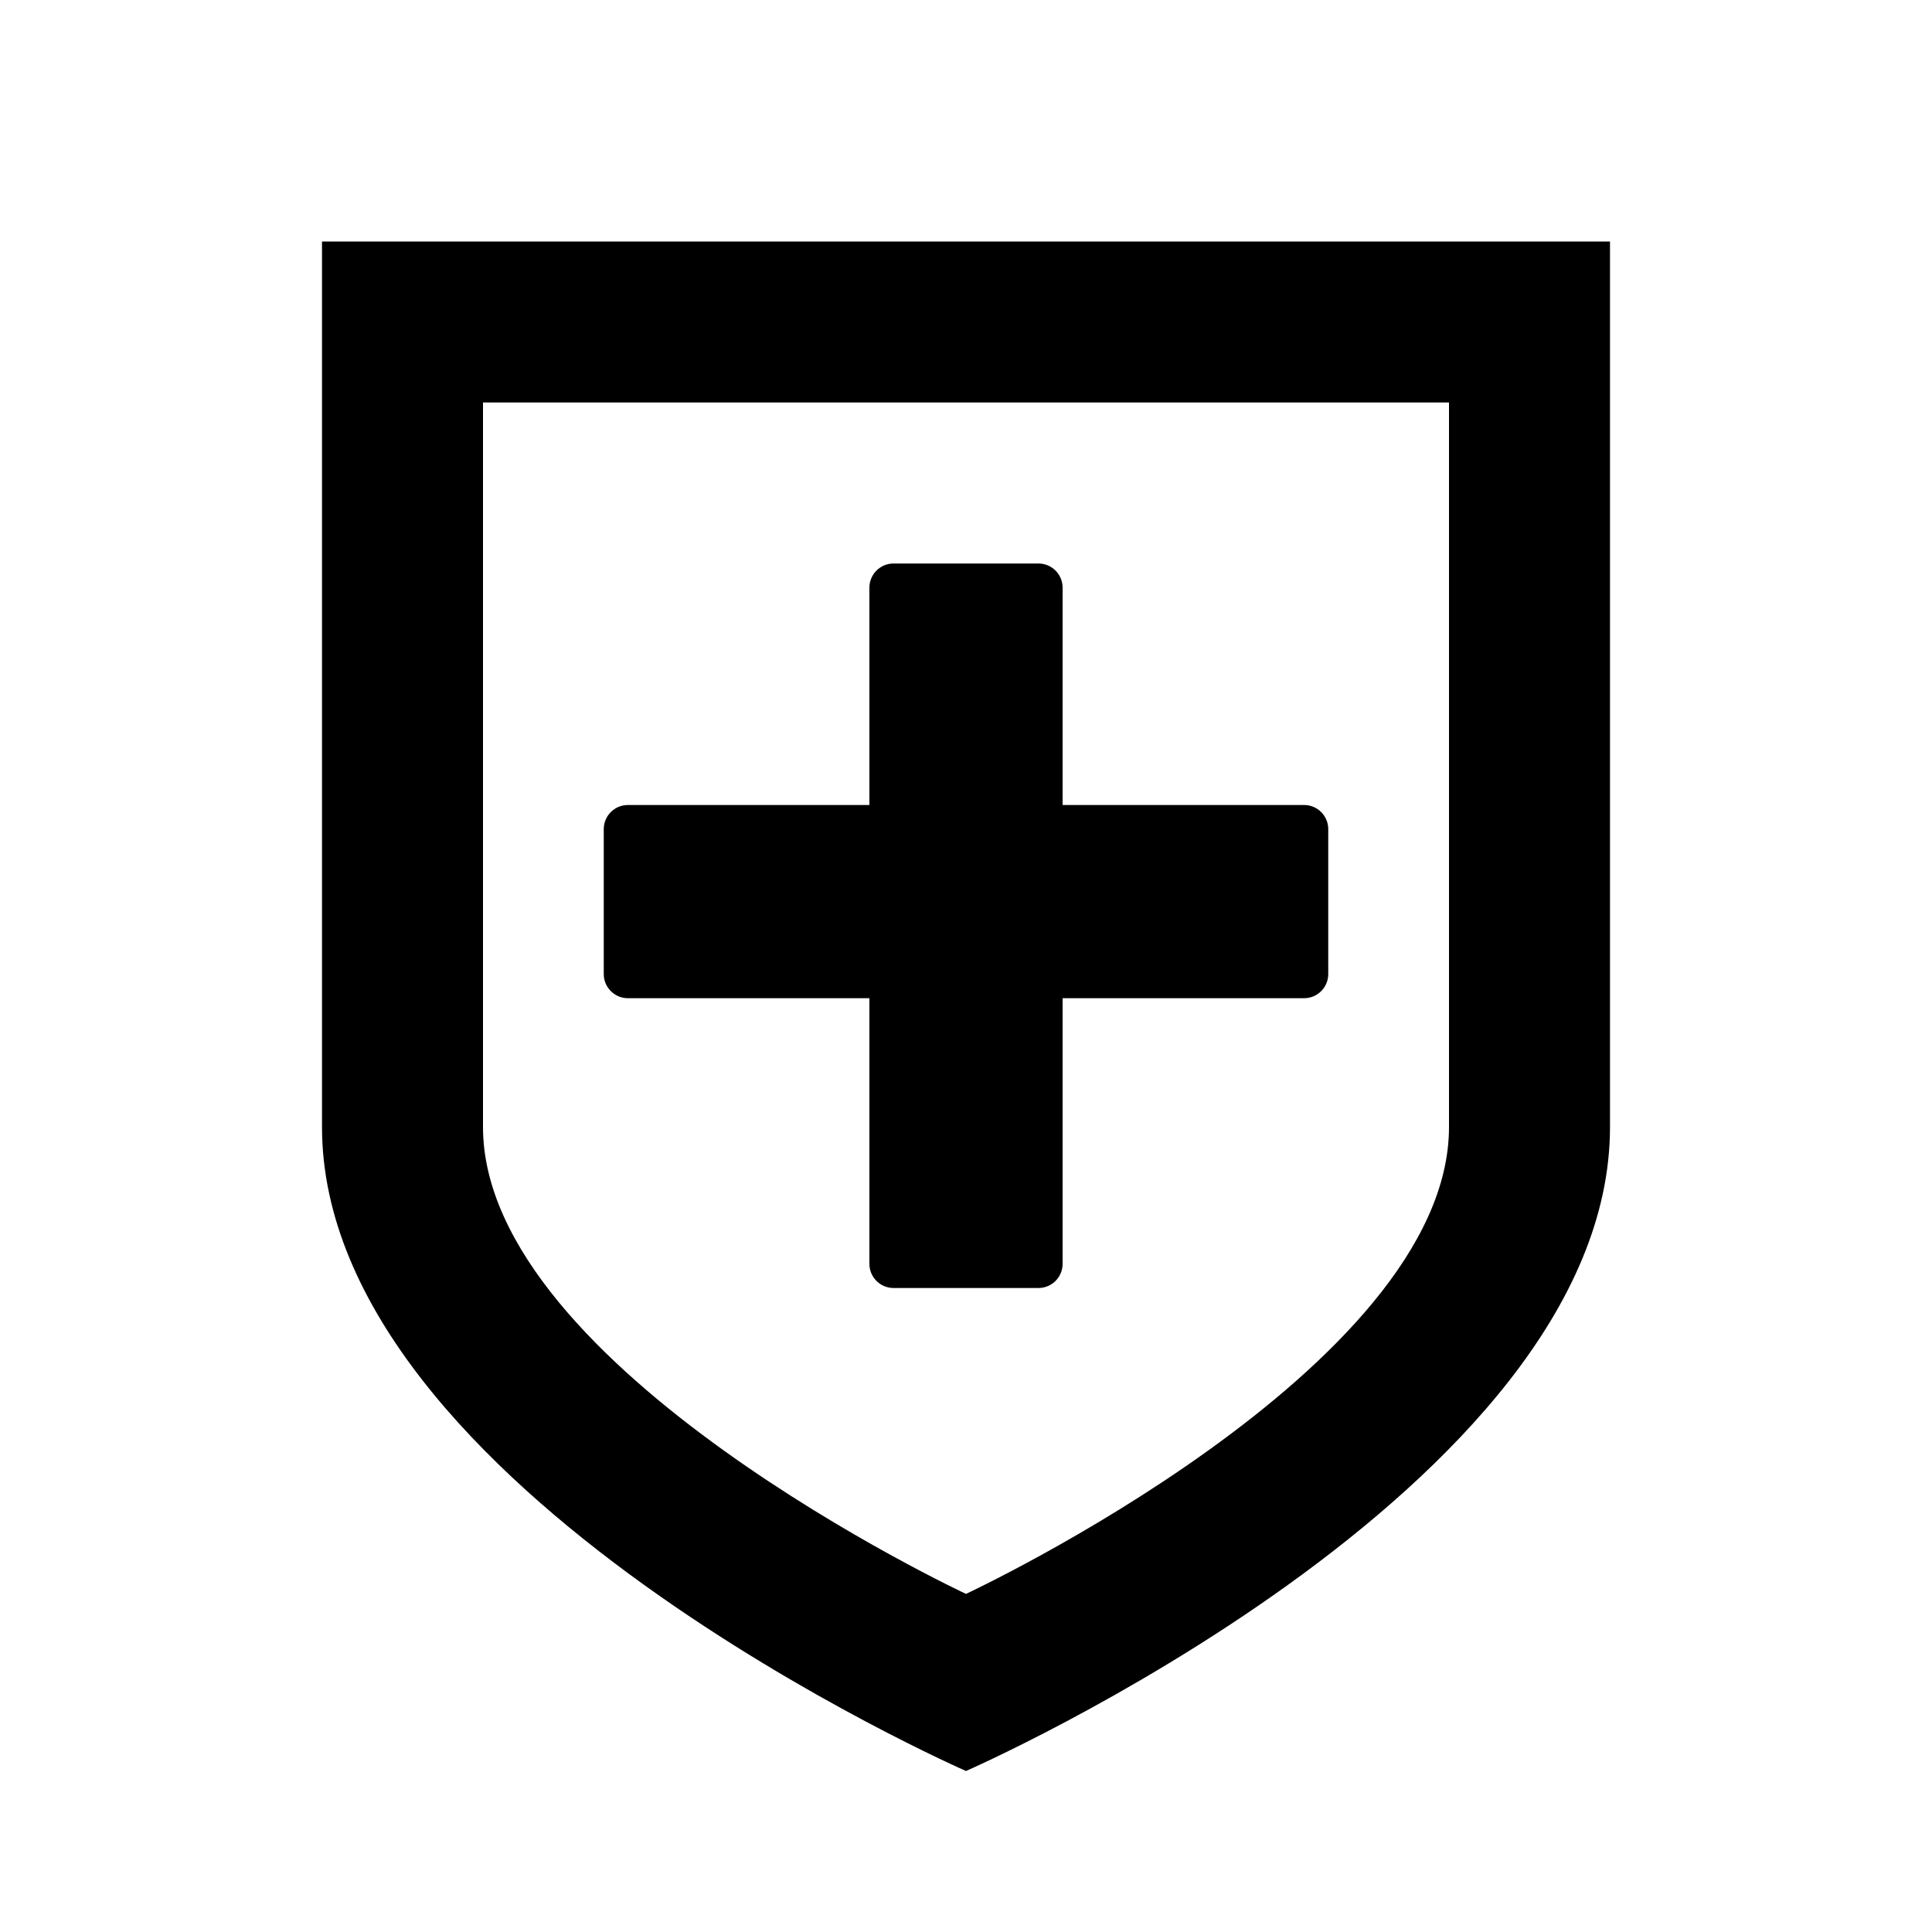
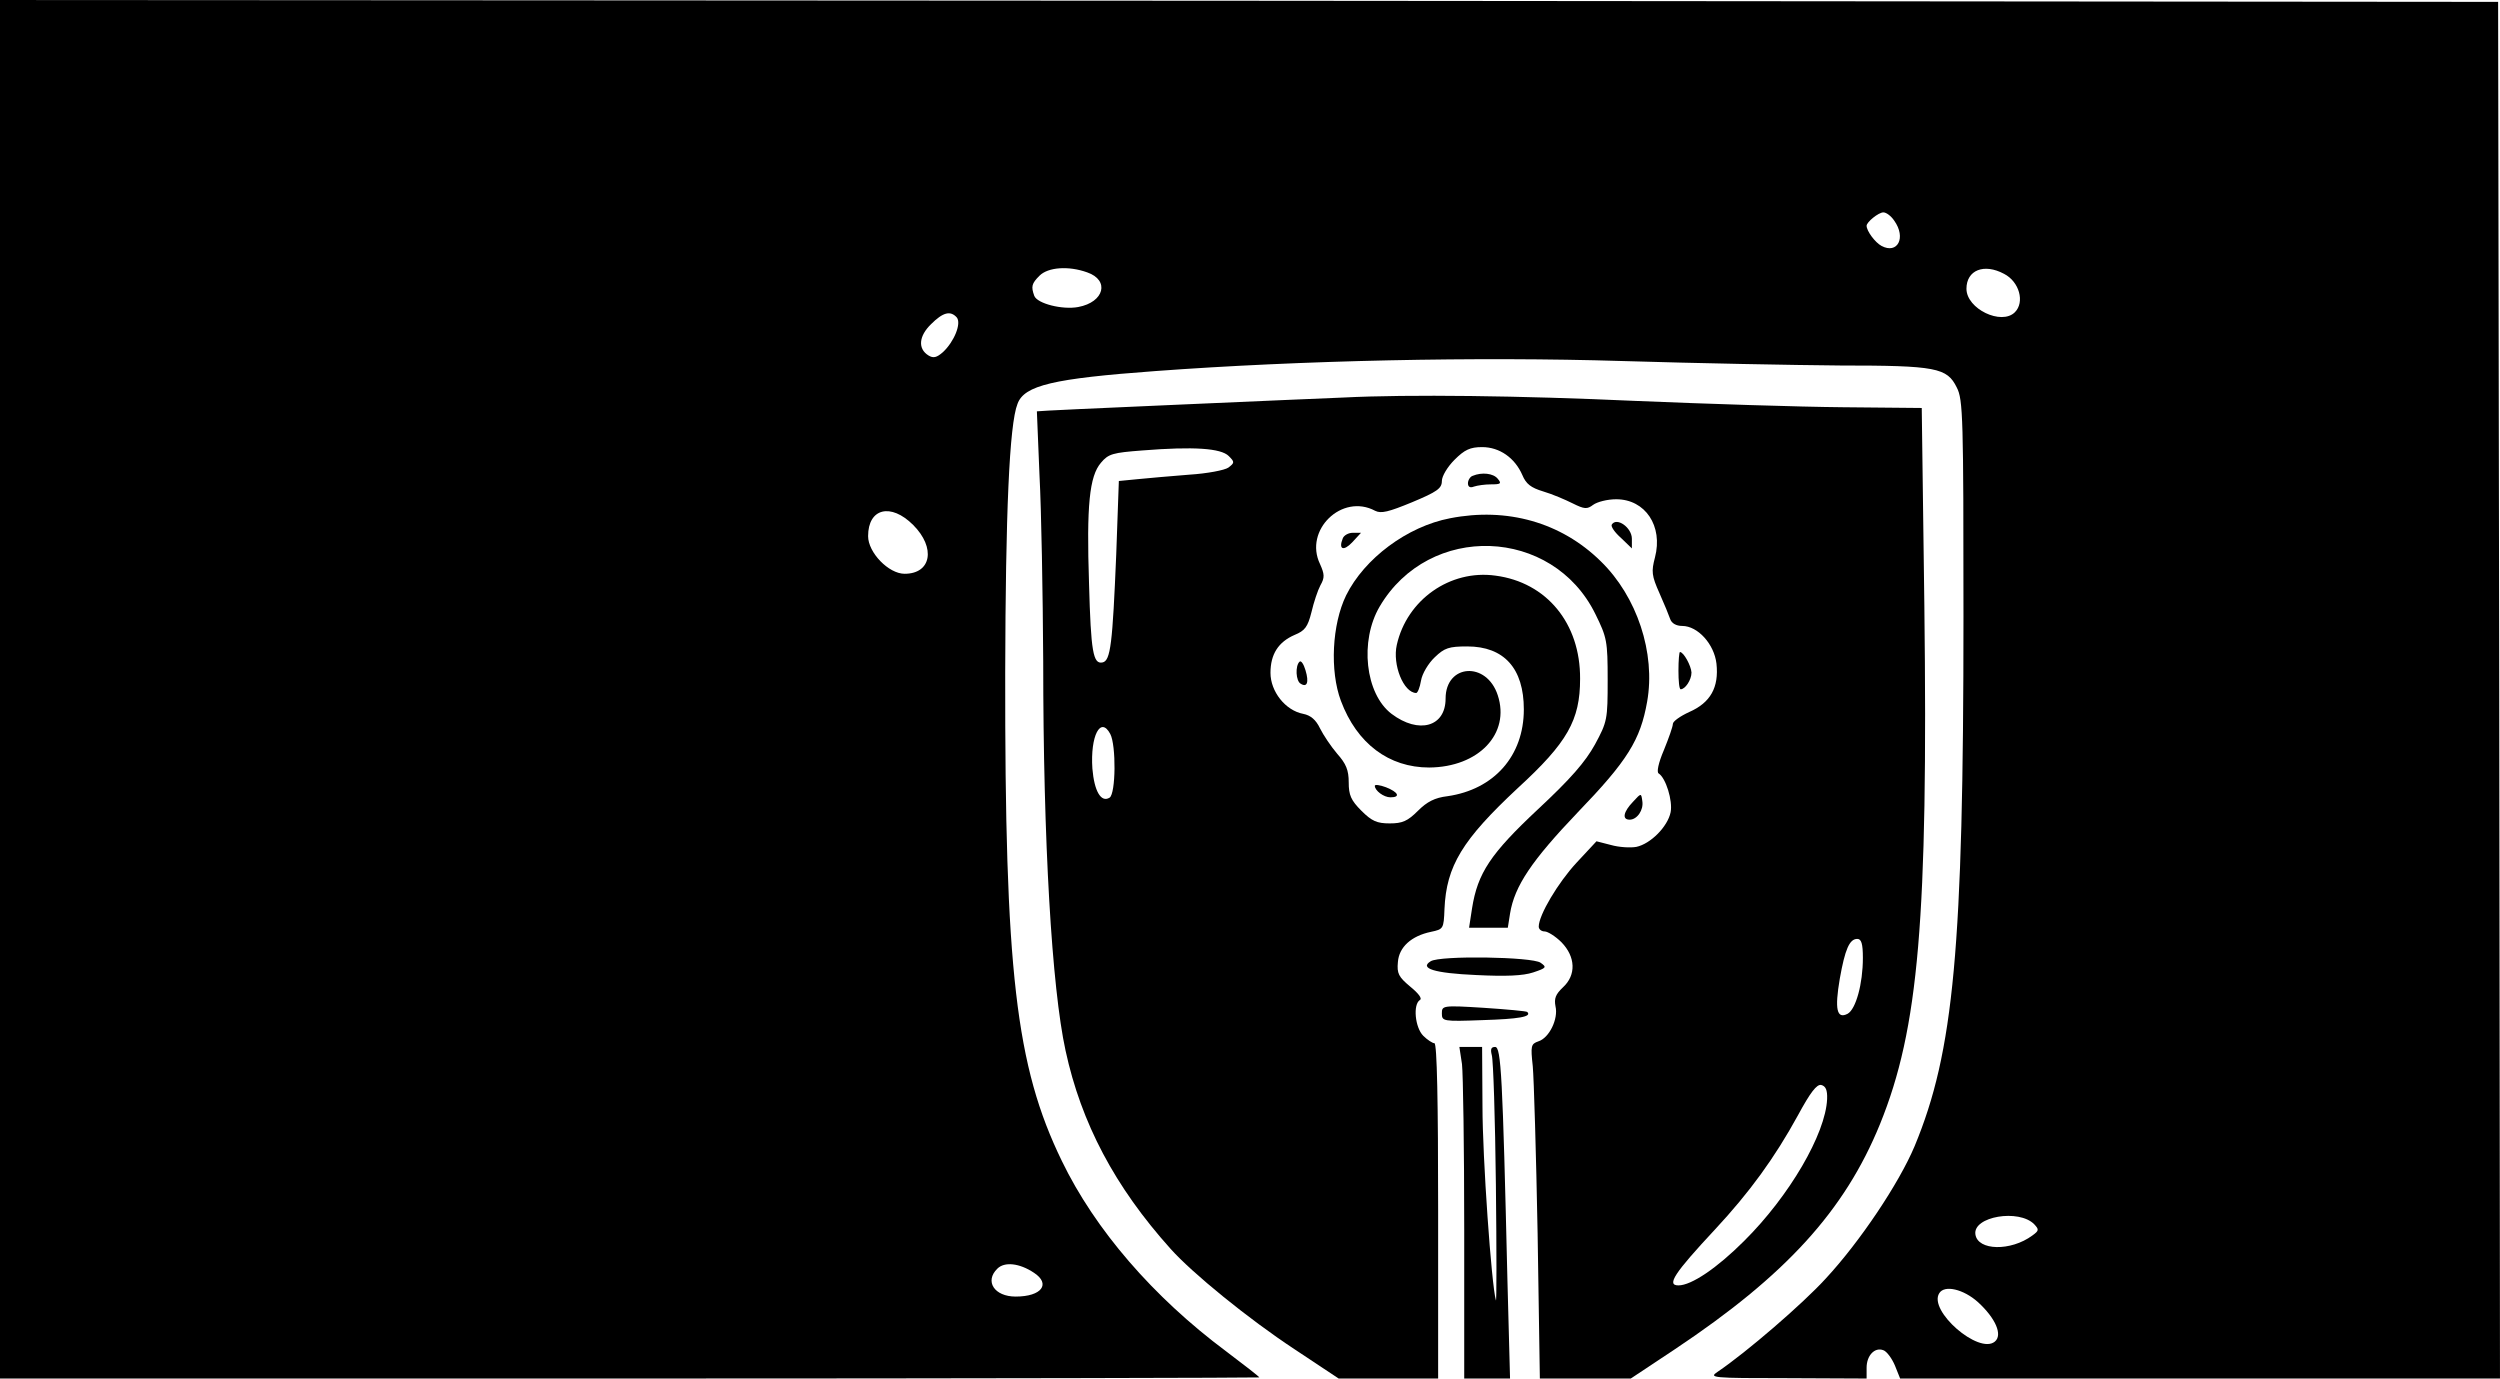
- <svg xmlns="http://www.w3.org/2000/svg" width="24" height="24" viewBox="0 0 24 24" fill="currentColor" aria-hidden="true">
-   <path fill-rule="evenodd" d="M4 3 L20 3 L20 14 C20 18.5 12 22 12 22 C12 22 4 18.5 4 14 Z M6 5 L6 14 C6 17 12 19.8 12 19.8 C12 19.8 18 17 18 14 L18 5 Z" />
-   <rect x="10.8" y="7" width="2.4" height="9" rx="0.3" />
-   <rect x="7.5" y="10" width="9" height="2.4" rx="0.3" />
+ <svg xmlns="http://www.w3.org/2000/svg" viewBox="0 0 671.005 370.003" fill="currentColor" aria-hidden="true">
+   <g transform="translate(-21,370.0029) scale(0.1,-0.1)" fill="currentColor" stroke="none">
+     <path d="M210 1850 l0 -1850 1690 0 c930 0 1690 2 1690 3 0 2 -40 33 -89 70 -196 146 -352 327 -441 511 -124 255 -153 511 -152 1311 1 426 11 666 33 721 18 50 97 68 369 88 391 29 865 39 1255 27 198 -6 461 -11 585 -12 257 0 286 -6 312 -59 17 -32 18 -83 18 -615 0 -890 -26 -1168 -131 -1421 -42 -100 -147 -257 -239 -356 -62 -68 -213 -198 -290 -250 -24 -16 -16 -17 188 -17 l212 -1 0 29 c0 33 22 56 45 47 9 -3 23 -22 31 -41 l14 -35 805 0 805 0 -2 1848 -3 1847 -3352 3 -3353 2 0 -1850z m5084 1258 c33 -46 9 -91 -34 -68 -17 9 -40 40 -40 54 0 10 32 36 45 36 8 0 21 -10 29 -22z m-2166 -139 c61 -21 46 -80 -24 -93 -42 -8 -110 9 -118 30 -9 25 -7 33 14 54 23 23 78 27 128 9z m2461 -4 c41 -21 56 -76 29 -103 -36 -36 -130 9 -130 63 0 50 47 69 101 40z m-2811 -117 c13 -16 -7 -65 -37 -93 -17 -15 -26 -17 -39 -9 -29 18 -26 52 7 84 32 32 52 37 69 18z m-117 -557 c61 -61 49 -131 -23 -131 -43 0 -98 57 -98 101 0 75 61 90 121 30z m3009 -1877 c13 -14 13 -17 -5 -30 -58 -43 -147 -41 -153 3 -7 48 117 69 158 27z m-2685 -130 c46 -30 21 -64 -49 -64 -57 0 -84 41 -49 75 19 19 59 15 98 -11z m2534 -79 c47 -43 67 -88 45 -106 -43 -35 -179 83 -149 130 14 23 65 11 104 -24z" />
+     <path d="M3815 2633 c-33 -1 -231 -10 -440 -19 -209 -9 -381 -17 -382 -18 0 0 3 -77 7 -171 5 -93 9 -318 10 -500 0 -485 23 -875 60 -1045 42 -194 132 -365 282 -532 58 -65 209 -188 332 -269 l119 -79 133 0 134 0 0 450 c0 293 -3 450 -10 450 -5 0 -19 9 -30 20 -22 22 -28 84 -9 96 7 4 -4 18 -26 36 -31 26 -36 35 -33 66 3 40 36 70 89 81 33 7 34 8 36 61 5 116 48 186 197 325 133 122 167 182 167 293 1 149 -90 259 -227 277 -122 17 -238 -65 -265 -186 -12 -53 18 -128 52 -129 4 0 10 15 13 33 3 19 20 47 37 63 26 25 38 29 87 29 99 0 152 -59 152 -169 0 -125 -80 -215 -205 -233 -34 -4 -55 -15 -79 -39 -28 -28 -42 -34 -76 -34 -34 0 -48 6 -76 34 -28 28 -34 42 -34 76 0 33 -7 50 -31 77 -17 20 -37 50 -46 68 -11 23 -25 35 -45 39 -48 9 -88 60 -88 110 0 50 21 83 65 102 27 11 35 21 45 61 6 26 17 59 24 72 12 21 11 30 -1 57 -44 91 59 191 148 143 16 -8 36 -3 99 23 67 28 80 37 80 57 0 13 15 38 34 57 27 27 42 34 74 34 47 0 88 -29 108 -75 10 -24 23 -34 56 -44 24 -7 59 -22 79 -32 32 -16 39 -16 55 -4 11 8 38 15 62 15 78 0 126 -72 104 -156 -10 -38 -9 -49 12 -96 13 -29 26 -61 29 -70 4 -11 16 -18 32 -18 42 0 86 -49 92 -101 7 -64 -16 -105 -73 -130 -24 -11 -44 -25 -44 -32 0 -7 -11 -38 -24 -70 -15 -35 -20 -60 -14 -63 19 -12 38 -73 32 -104 -8 -39 -54 -85 -92 -93 -16 -3 -47 -1 -68 5 l-39 10 -54 -58 c-49 -53 -101 -140 -101 -171 0 -7 7 -13 16 -13 8 0 29 -13 45 -29 38 -39 40 -88 4 -121 -20 -19 -24 -30 -20 -51 8 -34 -17 -85 -46 -94 -20 -7 -21 -12 -15 -67 3 -33 9 -235 13 -449 l6 -389 122 0 122 0 119 79 c297 198 455 371 550 604 104 256 129 550 119 1392 l-7 530 -212 2 c-116 1 -367 9 -557 17 -308 14 -607 18 -784 9z m-307 -157 c16 -16 16 -18 -1 -31 -10 -7 -57 -16 -105 -19 -48 -4 -110 -9 -138 -12 l-51 -5 -7 -197 c-10 -239 -15 -286 -37 -290 -25 -5 -31 28 -36 211 -7 211 1 289 32 325 20 24 32 27 111 33 138 11 211 6 232 -15z m-318 -746 c16 -30 15 -161 -2 -171 -23 -14 -41 18 -46 78 -6 88 22 142 48 93z m2020 -601 c0 -70 -19 -138 -41 -150 -29 -15 -35 12 -21 94 14 79 26 107 47 107 11 0 15 -13 15 -51z m-96 -379 c-4 -93 -101 -260 -223 -381 -72 -72 -141 -119 -176 -119 -33 0 -11 33 98 150 93 100 160 192 223 307 33 61 50 83 62 81 12 -3 17 -13 16 -38z" />
+     <path d="M4163 2423 c-7 -2 -13 -12 -13 -20 0 -10 6 -13 16 -9 9 3 29 6 46 6 26 0 29 2 18 15 -12 15 -43 18 -67 8z" />
+     <path d="M4102 2309 c-115 -22 -230 -108 -279 -207 -38 -78 -44 -203 -14 -283 43 -115 129 -179 237 -179 133 1 218 91 184 194 -30 92 -140 84 -140 -9 0 -76 -72 -96 -145 -41 -71 54 -86 196 -32 288 133 226 464 214 579 -20 31 -63 33 -72 33 -177 0 -106 -1 -112 -34 -173 -26 -47 -65 -92 -153 -174 -127 -119 -162 -171 -177 -266 l-8 -52 52 0 52 0 6 38 c12 74 58 142 182 272 133 138 168 194 186 297 23 130 -27 282 -125 377 -106 104 -251 145 -404 115z" />
+     <path d="M4536 2292 c-3 -5 8 -21 25 -36 l29 -28 0 26 c0 30 -41 59 -54 38z" />
+     <path d="M3814 2255 c-12 -30 2 -35 25 -11 l24 26 -22 0 c-12 0 -24 -7 -27 -15z" />
+     <path d="M4715 1900 c0 -27 2 -50 6 -50 12 0 29 25 29 45 -1 18 -21 55 -31 55 -2 0 -4 -22 -4 -50z" />
+     <path d="M3698 1924 c-12 -11 -10 -52 3 -59 17 -11 23 3 13 36 -5 17 -12 27 -16 23z" />
+     <path d="M3900 1591 c0 -13 24 -31 42 -31 28 0 21 14 -12 27 -16 6 -30 8 -30 4z" />
+     <path d="M4593 1548 c-26 -27 -30 -48 -9 -48 20 0 38 26 34 50 -3 22 -3 22 -25 -2z" />
+     <path d="M4050 1120 c-31 -19 9 -32 122 -37 80 -4 126 -2 153 7 36 12 37 14 20 26 -22 16 -270 20 -295 4z" />
+     <path d="M4080 980 c0 -21 3 -22 109 -18 97 3 134 9 120 22 -2 2 -55 7 -116 11 -111 7 -113 6 -113 -15z" />
+     <path d="M4134 844 c3 -26 6 -226 6 -445 l0 -399 61 0 62 0 -7 263 c-13 551 -17 627 -33 627 -11 0 -13 -6 -9 -22 4 -13 9 -169 11 -348 2 -179 2 -318 0 -310 -12 43 -36 383 -36 521 l-1 159 -30 0 -31 0 7 -46z" />
+   </g>
</svg>
